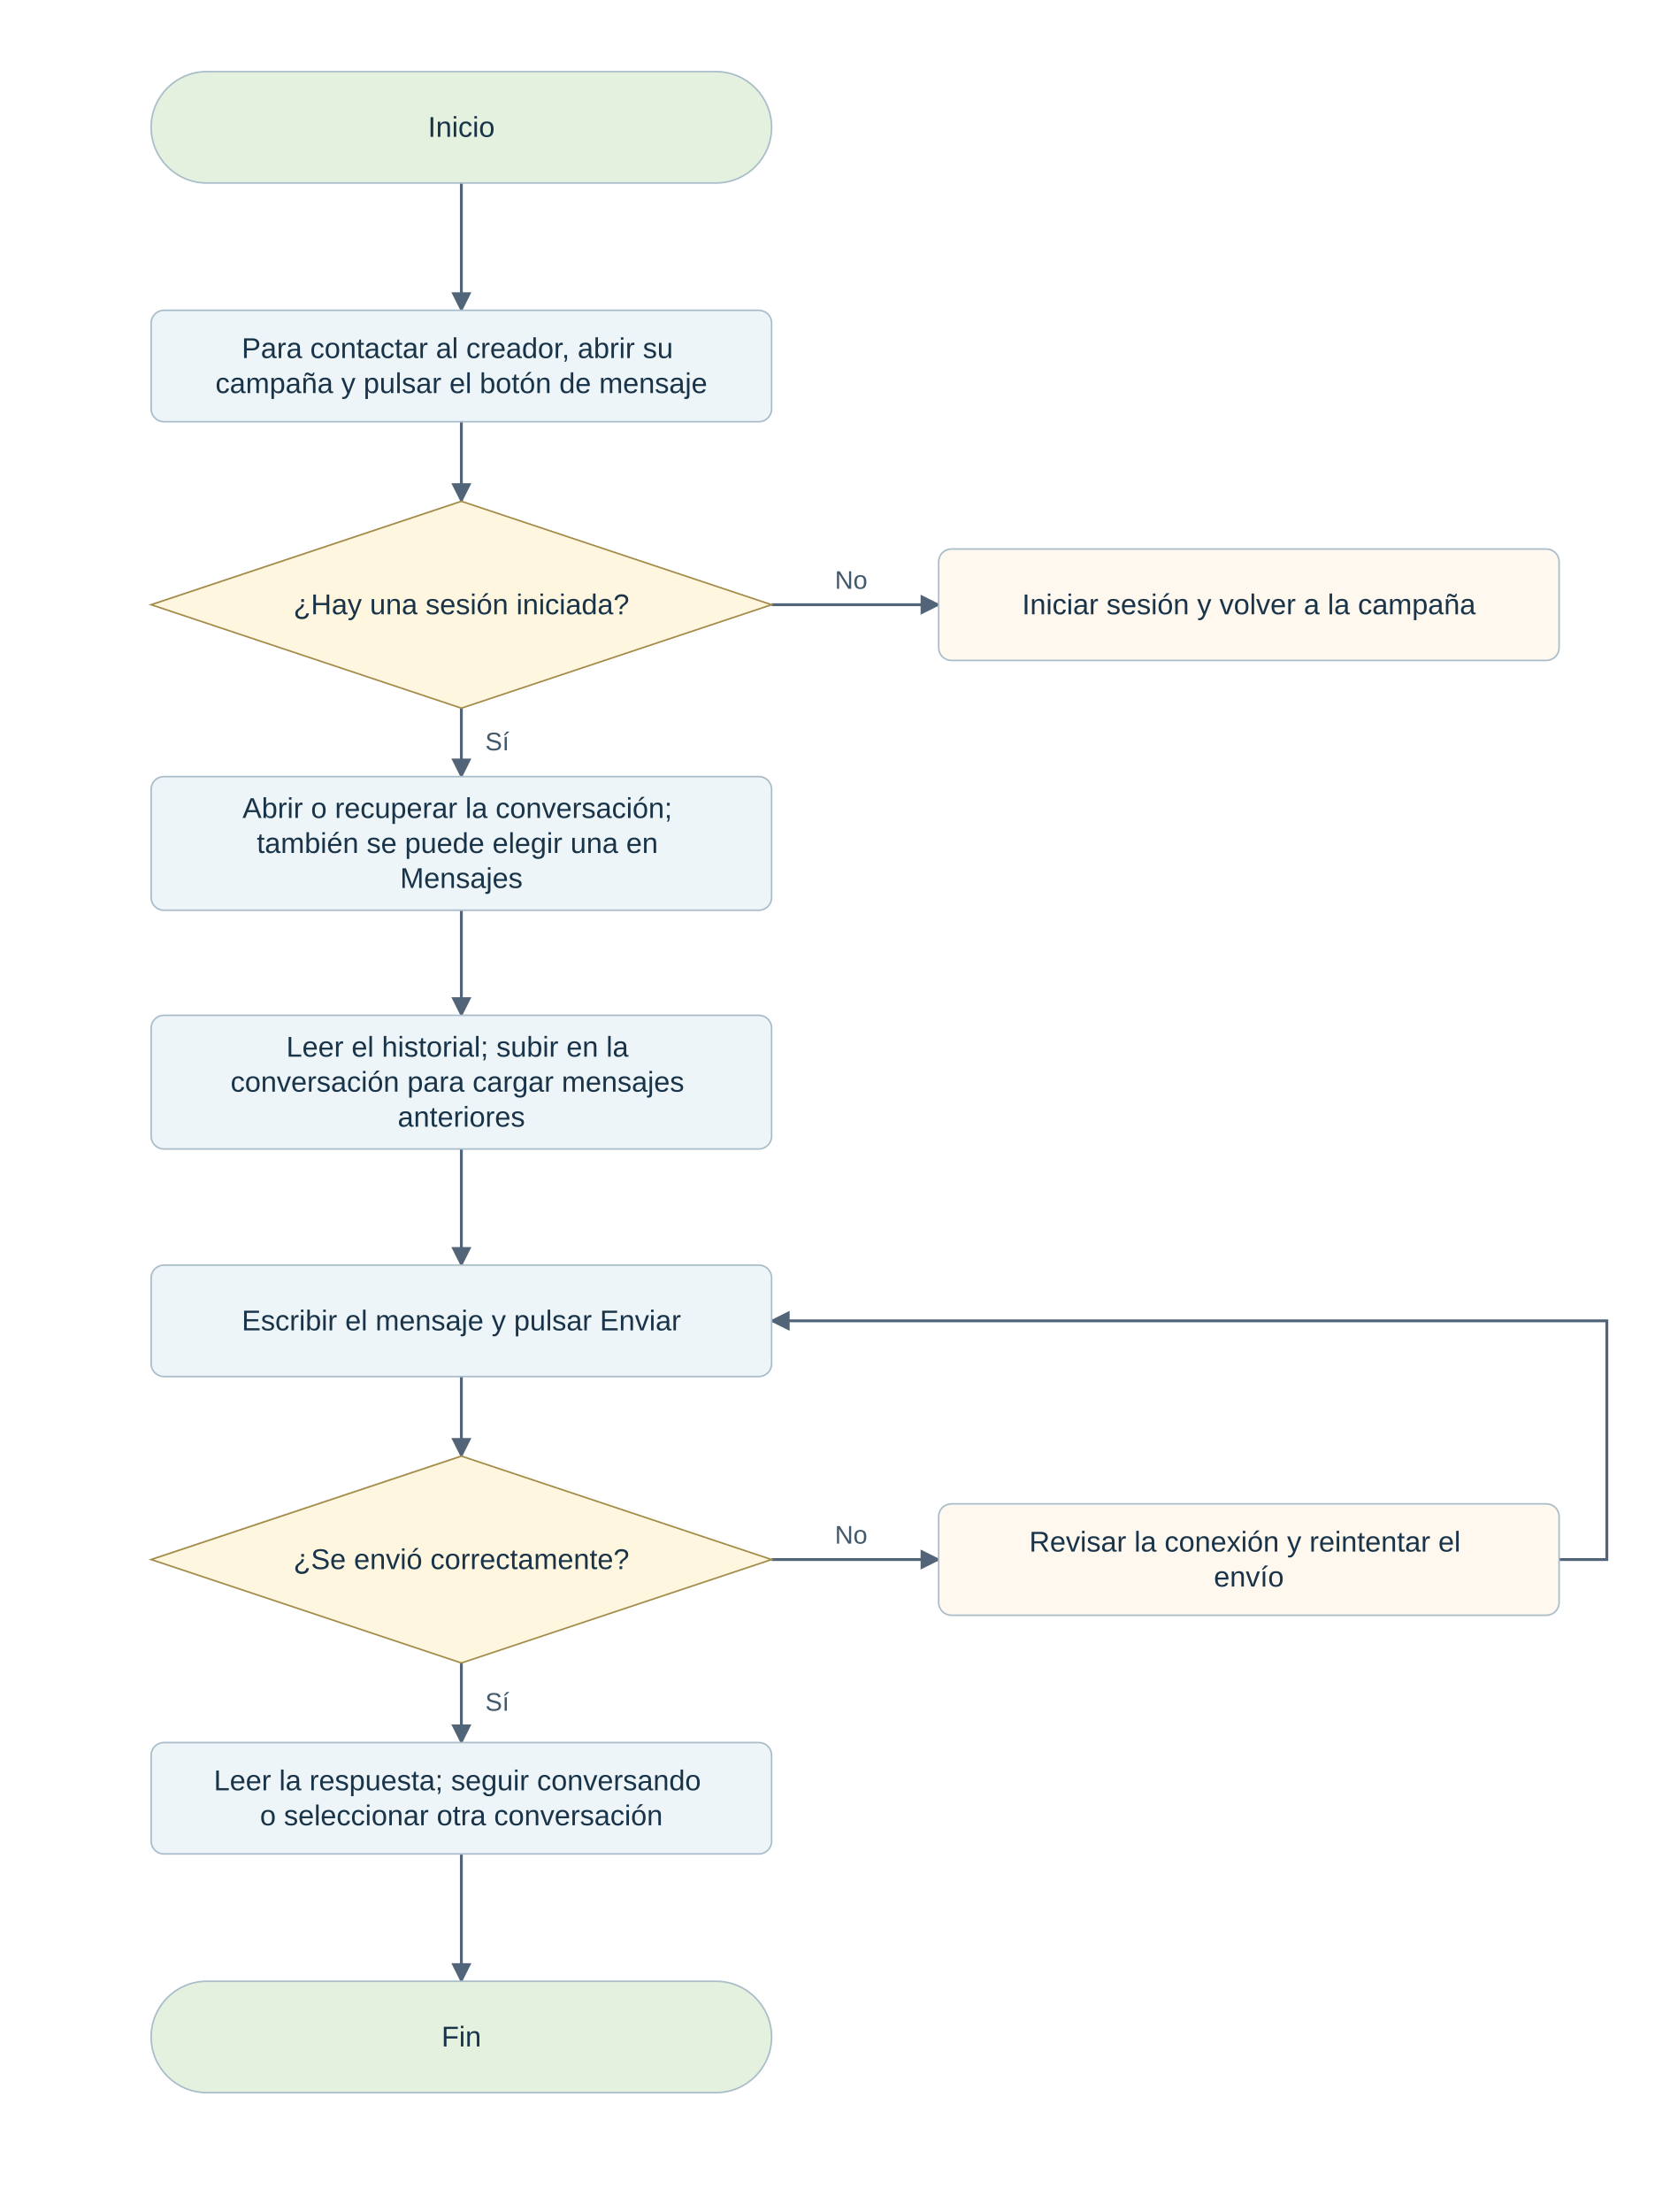
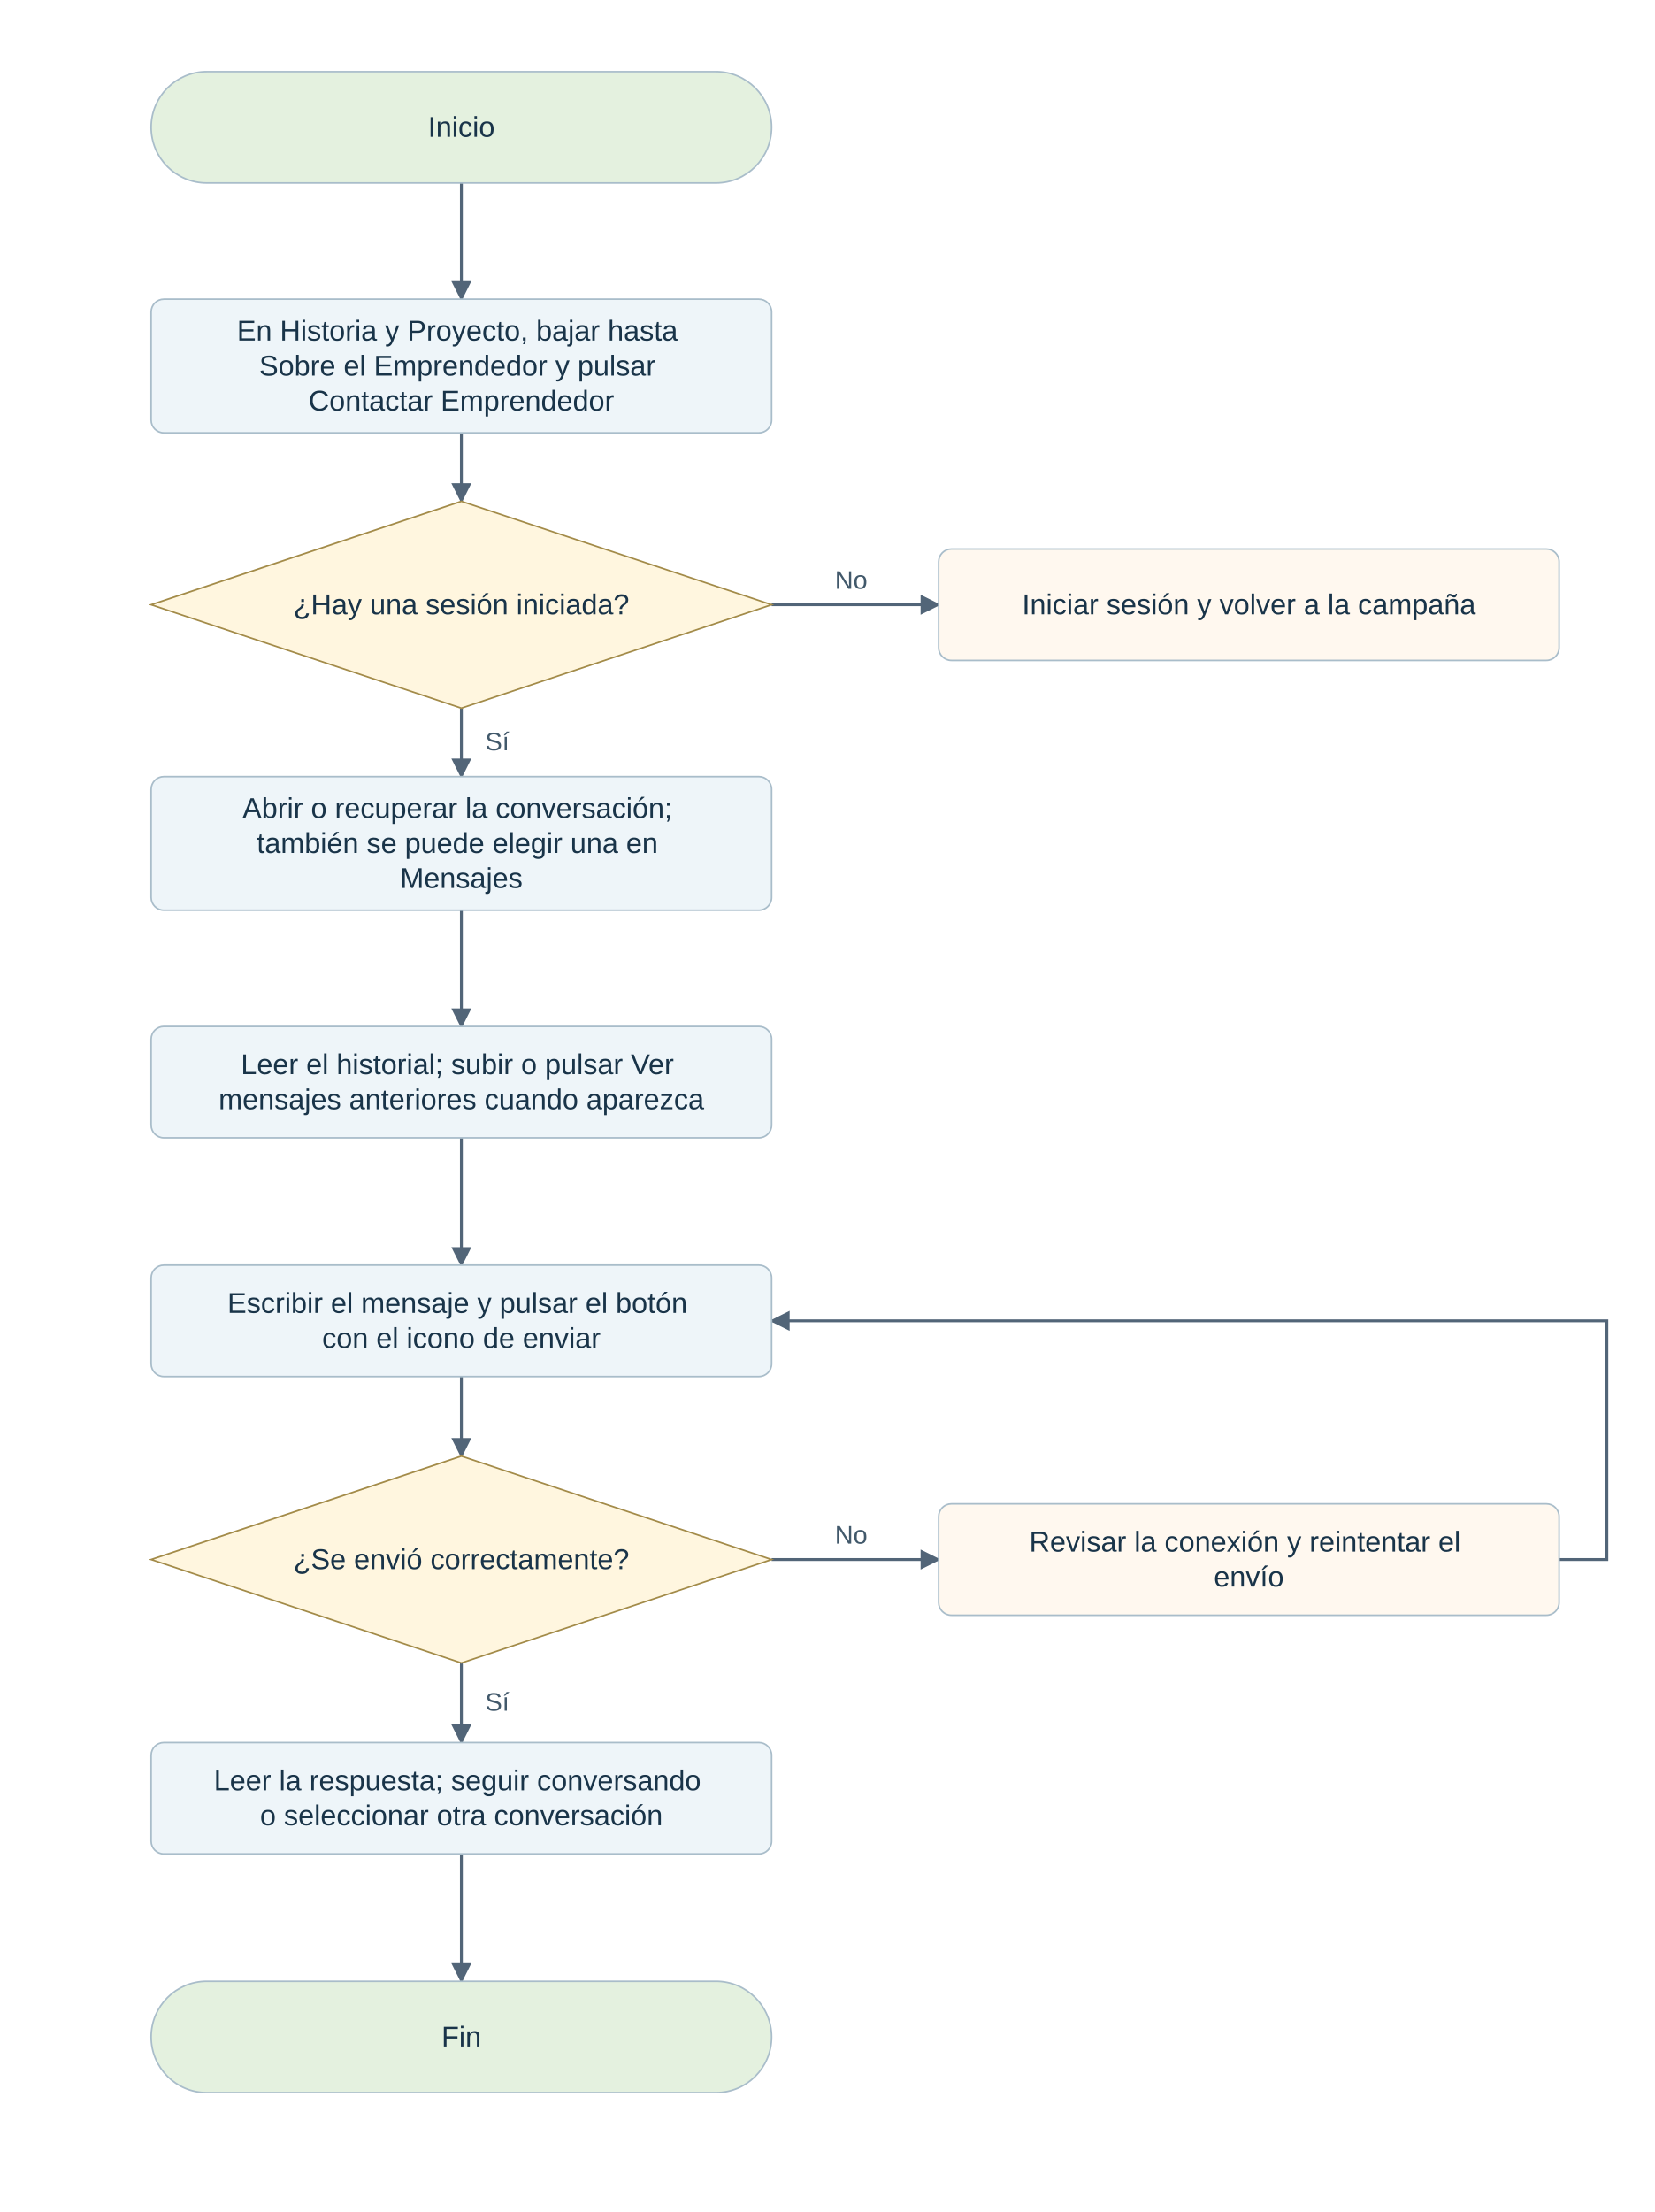
<svg xmlns="http://www.w3.org/2000/svg" viewBox="0 0 1040 1390" role="img" aria-labelledby="title desc">
  <defs>
    <marker id="arrow" viewBox="0 0 10 10" refX="9" refY="5" markerWidth="7" markerHeight="7" orient="auto-start-reverse">
      <path d="M 0 0 L 10 5 L 0 10 z" fill="#526578" />
    </marker>
  </defs>
  <style>text{font-family:Arial,sans-serif;fill:#193449;font-size:18px} .label{font-size:16px;fill:#42596b} .edge{fill:none;stroke:#526578;stroke-width:1.8;marker-end:url(#arrow)} a:hover rect,a:hover polygon{stroke:#176941;stroke-width:3}</style>
-   <path class="edge" d="M 290 115.0 V 195.0" />
-   <path class="edge" d="M 290 265.0 V 315.0" />
+   <path class="edge" d="M 290 115.0 V 188.0" />
+   <path class="edge" d="M 290 272.0 V 315.0" />
  <path class="edge" d="M 290 445.0 V 488.0" />
  <text class="label" x="305" y="471.5">Sí</text>
  <path class="edge" d="M 485 380 H 590" />
  <text class="label" x="535" y="370" text-anchor="middle">No</text>
  <a href="../index.html#C02" aria-label="Ir a C02">
    <rect x="590.0" y="345.0" width="390" height="70" rx="8" fill="#fff8ef" stroke="#a9bdca" />
    <text x="785" y="386" text-anchor="middle">
      <tspan x="785" dy="0">Iniciar sesión y volver a la campaña</tspan>
    </text>
  </a>
-   <path class="edge" d="M 290 572.0 V 638.0" />
-   <path class="edge" d="M 290 722.0 V 795.0" />
+   <path class="edge" d="M 290 572.0 V 645.0" />
+   <path class="edge" d="M 290 715.0 V 795.0" />
  <path class="edge" d="M 290 865.0 V 915.0" />
  <path class="edge" d="M 290 1045.0 V 1095.0" />
  <text class="label" x="305" y="1075.0">Sí</text>
  <path class="edge" d="M 485 980 H 590" />
  <text class="label" x="535" y="970" text-anchor="middle">No</text>
  <path class="edge" d="M 980 980 H 1010 V 830 H 485" />
  <rect x="590.0" y="945.0" width="390" height="70" rx="8" fill="#fff8ef" stroke="#a9bdca" />
  <text x="785" y="975" text-anchor="middle">
    <tspan x="785" dy="0">Revisar la conexión y reintentar el</tspan>
    <tspan x="785" dy="22">envío</tspan>
  </text>
  <path class="edge" d="M 290 1165.0 V 1245.0" />
  <rect x="95.0" y="45.0" width="390" height="70" rx="35" fill="#e4f1df" stroke="#a9bdca" />
  <text x="290" y="86" text-anchor="middle">
    <tspan x="290" dy="0">Inicio</tspan>
  </text>
-   <rect x="95.0" y="195.0" width="390" height="70" rx="8" fill="#eef5f9" stroke="#a9bdca" />
-   <text x="290" y="225" text-anchor="middle">
-     <tspan x="290" dy="0">Para contactar al creador, abrir su</tspan>
-     <tspan x="290" dy="22">campaña y pulsar el botón de mensaje</tspan>
+   <rect x="95.0" y="188.0" width="390" height="84" rx="8" fill="#eef5f9" stroke="#a9bdca" />
+   <text x="290" y="214" text-anchor="middle">
+     <tspan x="290" dy="0">En Historia y Proyecto, bajar hasta</tspan>
+     <tspan x="290" dy="22">Sobre el Emprendedor y pulsar</tspan>
+     <tspan x="290" dy="22">Contactar Emprendedor</tspan>
  </text>
  <polygon points="290,315.0 485.0,380 290,445.0 95.0,380" fill="#fff6df" stroke="#a38b49" />
  <text x="290" y="386" text-anchor="middle">
    <tspan x="290" dy="0">¿Hay una sesión iniciada?</tspan>
  </text>
  <rect x="95.0" y="488.0" width="390" height="84" rx="8" fill="#eef5f9" stroke="#a9bdca" />
  <text x="290" y="514" text-anchor="middle">
    <tspan x="290" dy="0">Abrir o recuperar la conversación;</tspan>
    <tspan x="290" dy="22">también se puede elegir una en</tspan>
    <tspan x="290" dy="22">Mensajes</tspan>
  </text>
-   <rect x="95.0" y="638.0" width="390" height="84" rx="8" fill="#eef5f9" stroke="#a9bdca" />
-   <text x="290" y="664" text-anchor="middle">
-     <tspan x="290" dy="0">Leer el historial; subir en la</tspan>
-     <tspan x="290" dy="22">conversación para cargar mensajes</tspan>
-     <tspan x="290" dy="22">anteriores</tspan>
+   <rect x="95.0" y="645.0" width="390" height="70" rx="8" fill="#eef5f9" stroke="#a9bdca" />
+   <text x="290" y="675" text-anchor="middle">
+     <tspan x="290" dy="0">Leer el historial; subir o pulsar Ver</tspan>
+     <tspan x="290" dy="22">mensajes anteriores cuando aparezca</tspan>
  </text>
  <rect x="95.0" y="795.0" width="390" height="70" rx="8" fill="#eef5f9" stroke="#a9bdca" />
-   <text x="290" y="836" text-anchor="middle">
-     <tspan x="290" dy="0">Escribir el mensaje y pulsar Enviar</tspan>
+   <text x="290" y="825" text-anchor="middle">
+     <tspan x="290" dy="0">Escribir el mensaje y pulsar el botón</tspan>
+     <tspan x="290" dy="22">con el icono de enviar</tspan>
  </text>
  <polygon points="290,915.0 485.0,980 290,1045.0 95.0,980" fill="#fff6df" stroke="#a38b49" />
  <text x="290" y="986" text-anchor="middle">
    <tspan x="290" dy="0">¿Se envió correctamente?</tspan>
  </text>
  <rect x="95.0" y="1095.0" width="390" height="70" rx="8" fill="#eef5f9" stroke="#a9bdca" />
  <text x="290" y="1125" text-anchor="middle">
    <tspan x="290" dy="0">Leer la respuesta; seguir conversando</tspan>
    <tspan x="290" dy="22">o seleccionar otra conversación</tspan>
  </text>
  <rect x="95.0" y="1245.0" width="390" height="70" rx="35" fill="#e4f1df" stroke="#a9bdca" />
  <text x="290" y="1286" text-anchor="middle">
    <tspan x="290" dy="0">Fin</tspan>
  </text>
</svg>
